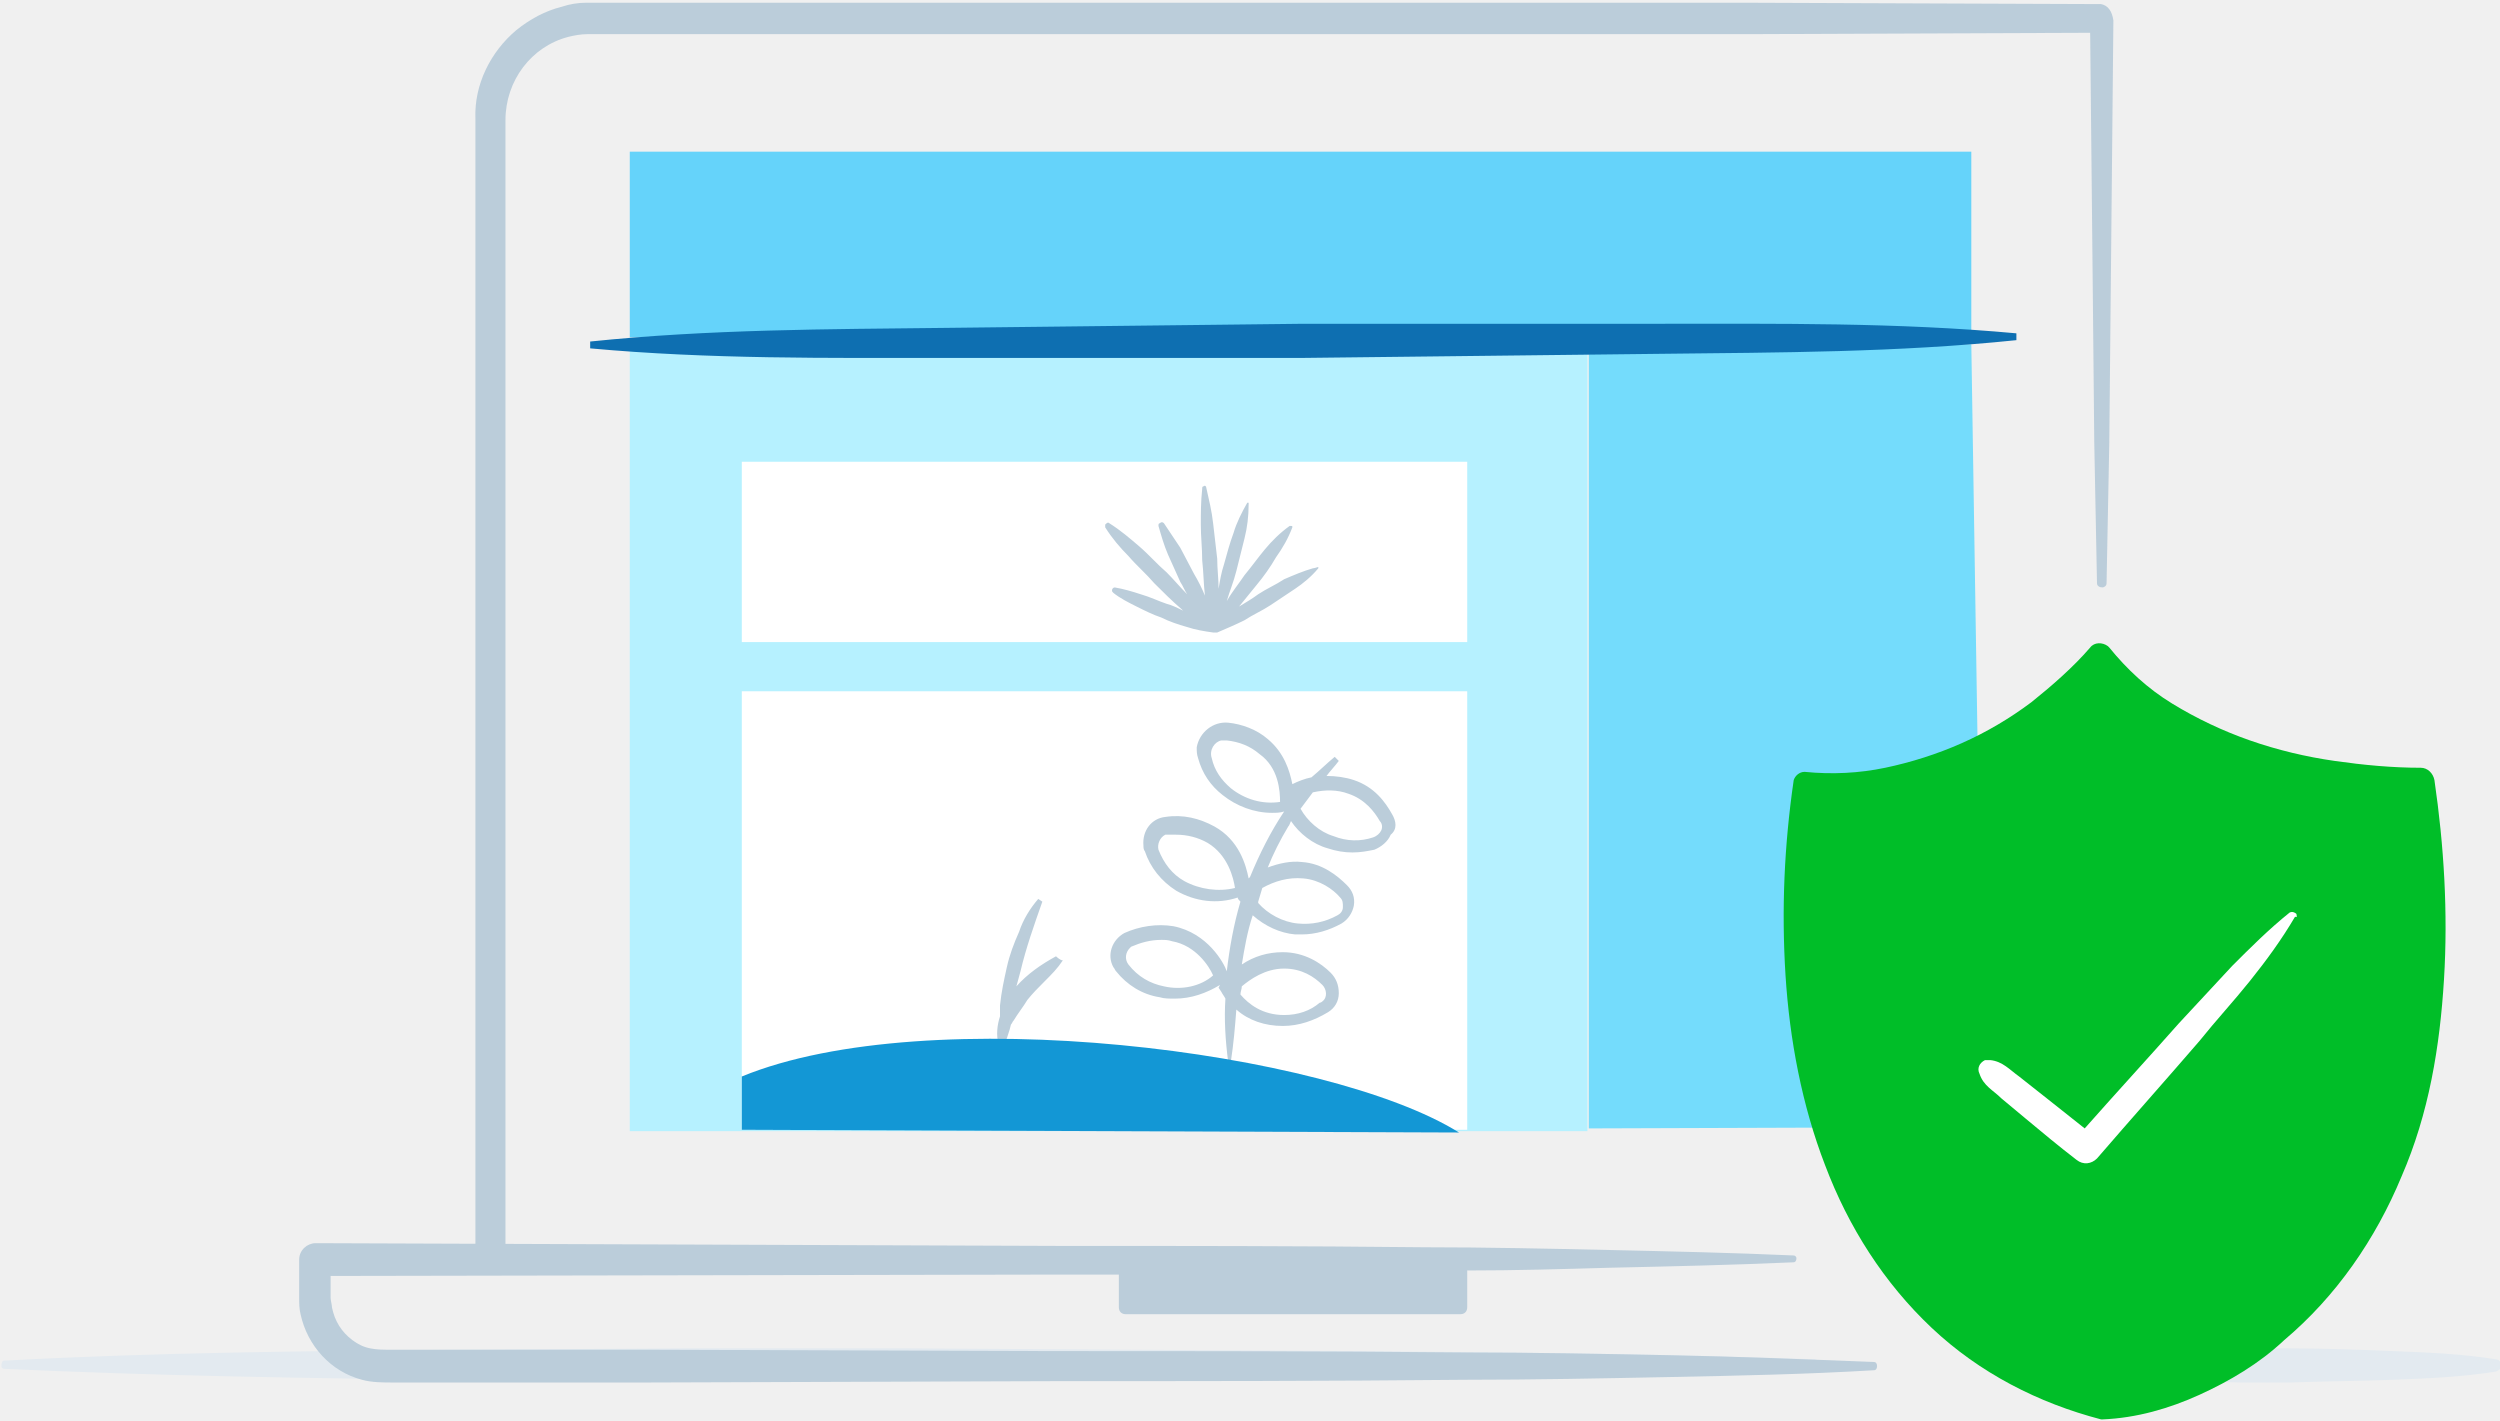
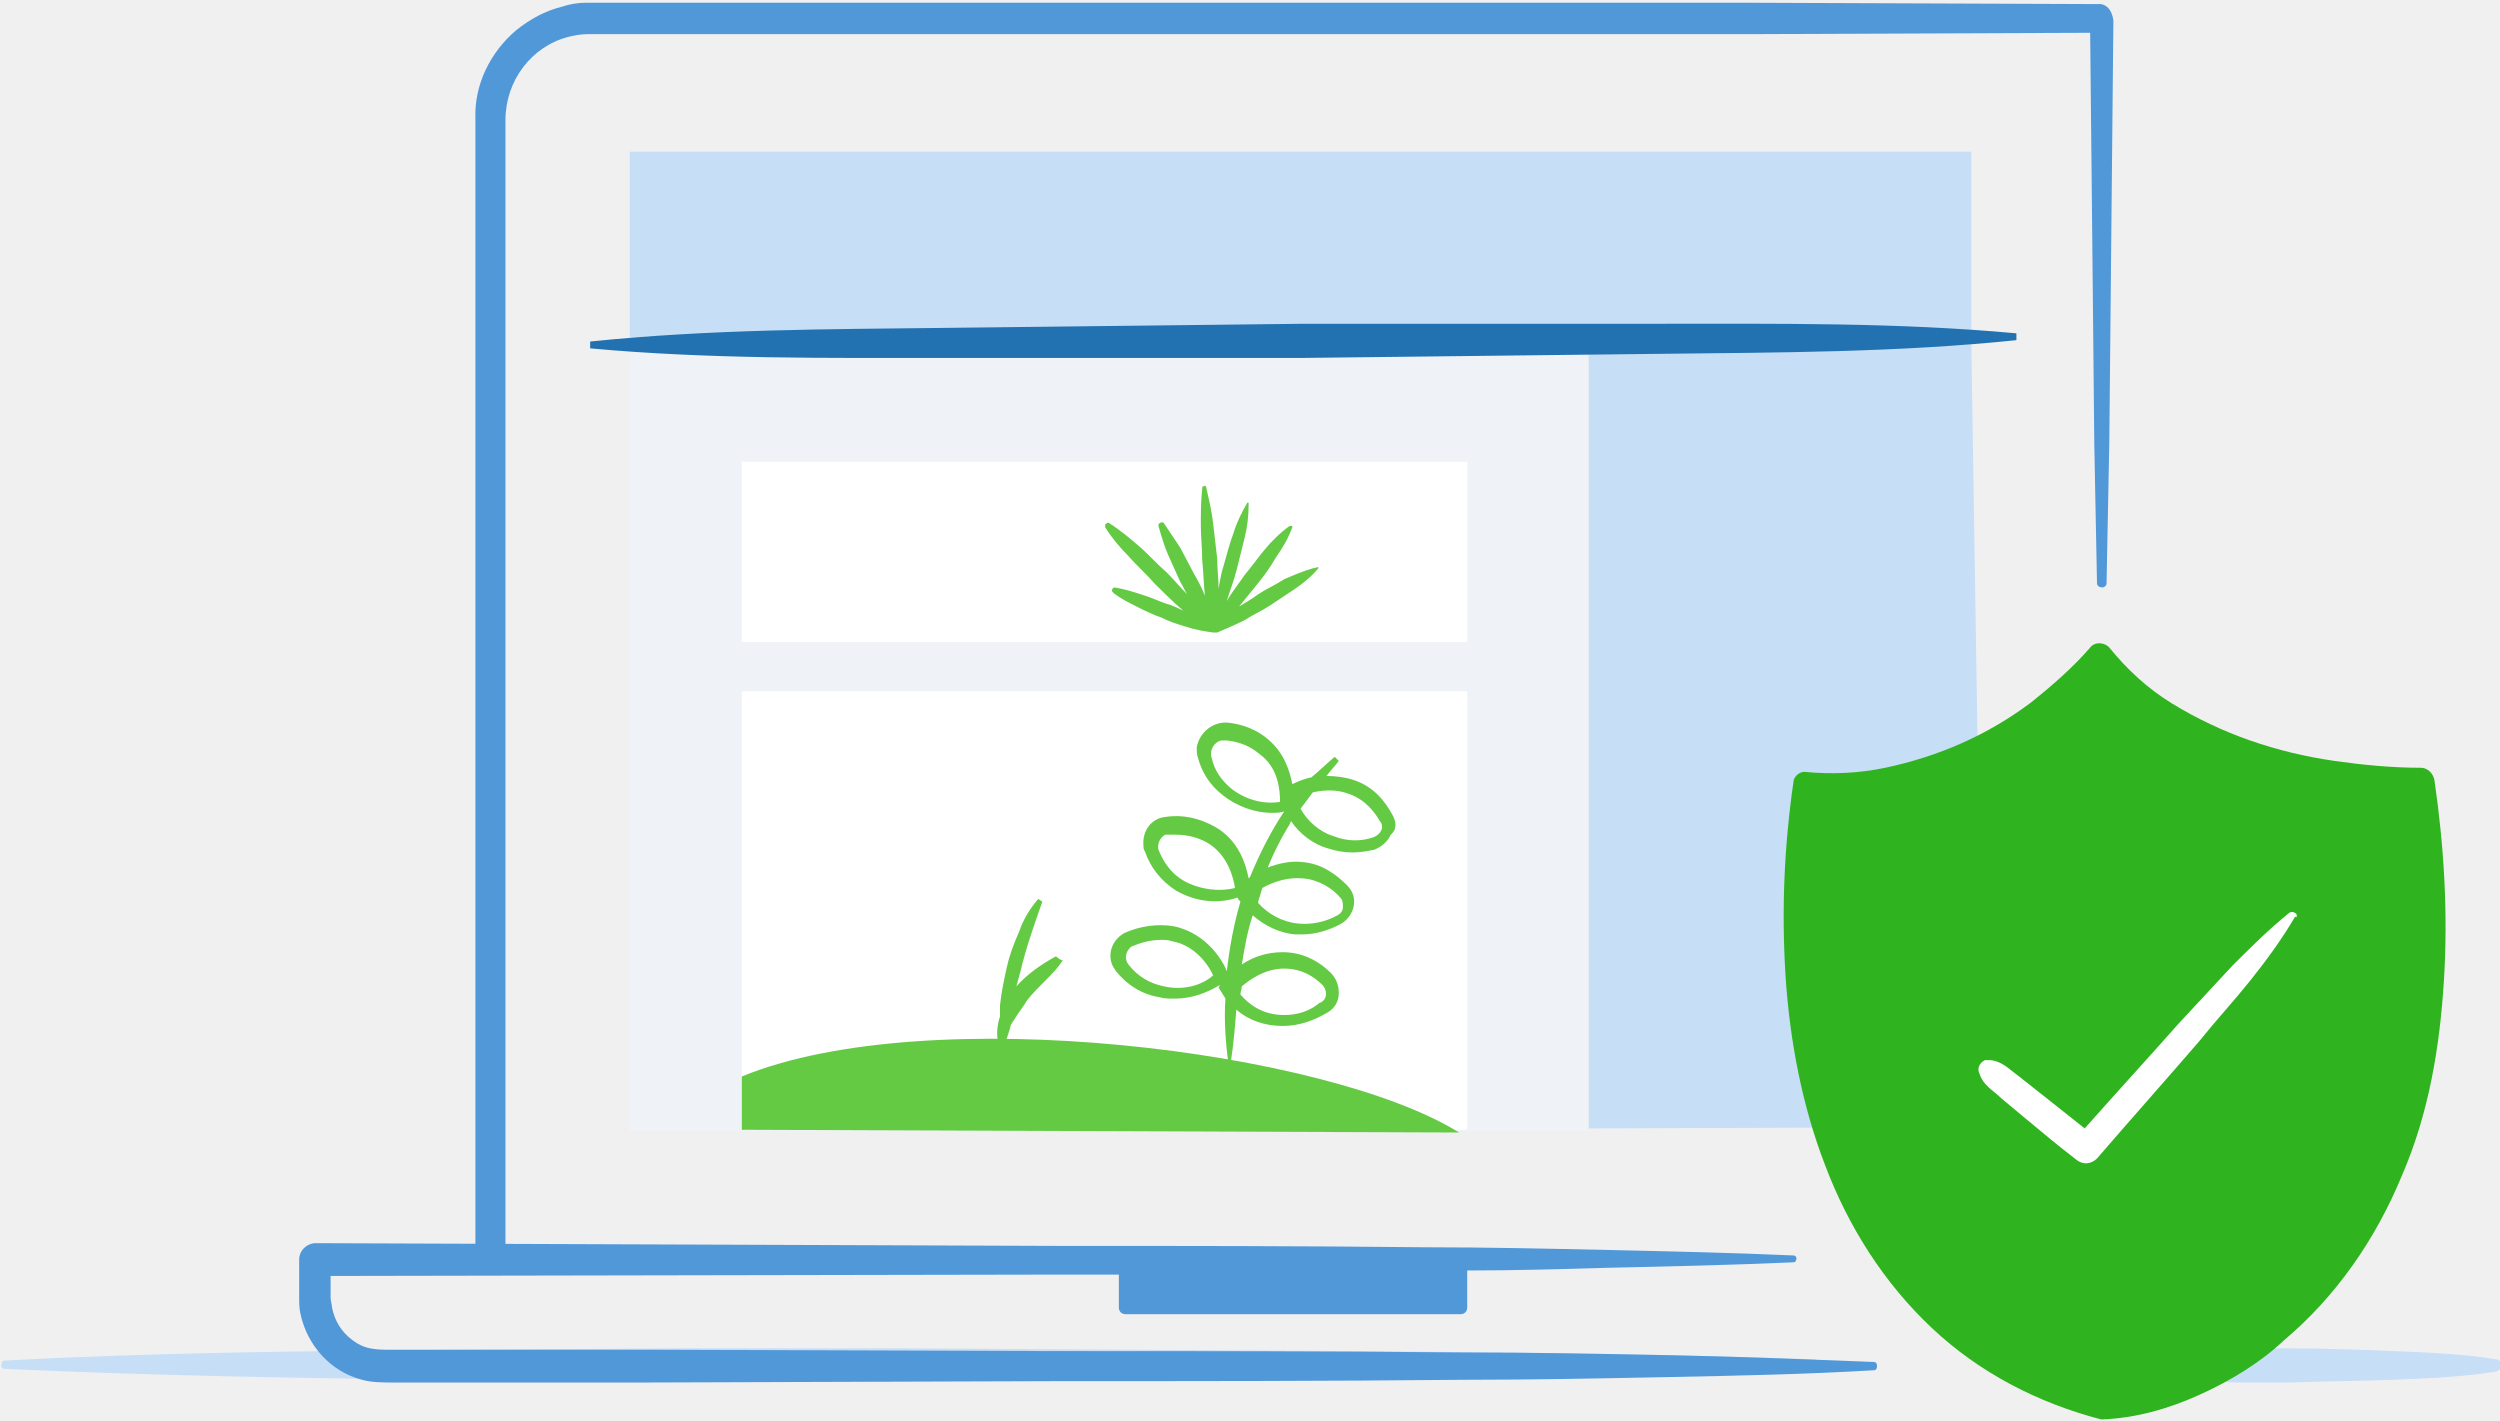
- <svg xmlns="http://www.w3.org/2000/svg" id="Layer_1" viewBox="0 0 183 104">
-   <style>.st0{fill:#e3eaf0}.st1{fill:#b6f1ff}.st2{fill:#65d3fa}.st3{fill:#74dcfc}.st4{fill:#fff}.st5{fill:#bbcdda}.st6{fill:#0e6fb1}.st7{fill:#00be28}.st8{fill:#1397d5}</style>
-   <path class="st0" d="M.3 99.6c11-.6 22.1-.7 33.1-.8l16.6-.1h16.6l33.1.2c11 .1 22.1.2 33.1.6.2 0 .4.2.4.4s-.2.4-.4.4c-11 .4-22.1.5-33.1.6l-33.1.2H50l-16.6-.1c-11-.1-22.1-.3-33.1-.8-.1 0-.2-.1-.2-.2 0-.3.1-.4.2-.4zm152.5 0c2.5-.5 5-.7 7.5-.8l3.7-.1h3.7c2.5 0 5 .1 7.5.2s5 .2 7.5.6c.2 0 .4.2.4.5 0 .2-.2.3-.4.4-2.5.4-5 .5-7.5.6-2.5.1-5 .1-7.5.2H164l-3.7-.1c-2.5-.1-5-.3-7.5-.8-.1 0-.2-.1-.2-.2 0-.4.1-.5.2-.5z" />
-   <path class="st1" d="M46.1 82.8V25h70.1v57.8H49.9" />
-   <path class="st2" d="M46.1 24.7V11.1h98.2v13.5H51.5" />
-   <path class="st3" d="M144.3 25.2l.9 57.3-28.9.1V25.2h28" />
-   <path class="st4" d="M102.5 82.7H54.3V50.6h53.1v32.1m0-35.7H54.3V33.8h53.1V47" />
-   <path class="st5" d="M96.1 41.6c-.7.2-1.4.5-2.1.8-.6.4-1.3.7-1.9 1.1-.4.3-.9.6-1.4.9.4-.5.9-1.1 1.3-1.6.5-.6 1-1.3 1.4-2 .5-.7.9-1.4 1.2-2.2 0-.1 0-.1-.1-.1h-.1c-.7.5-1.3 1.1-1.8 1.7-.5.6-1 1.3-1.5 1.9-.4.6-.9 1.2-1.3 1.9.2-.7.5-1.4.7-2.2l.6-2.4c.2-.8.3-1.6.3-2.5v-.1h-.1c-.4.7-.8 1.5-1 2.2-.3.8-.5 1.6-.7 2.3-.2.6-.3 1.2-.4 1.8 0-.7-.1-1.5-.1-2.2-.1-.9-.2-1.7-.3-2.6-.1-.9-.3-1.7-.5-2.6 0-.1-.1-.2-.2-.1-.1 0-.1.1-.1.2-.1.9-.1 1.8-.1 2.6 0 .9.1 1.7.1 2.6.1.9.1 1.7.2 2.6-.2-.5-.5-1.1-.8-1.6-.3-.6-.7-1.3-1-1.9l-1.2-1.8c-.1-.1-.2-.1-.3 0-.1 0-.1.1-.1.2.2.7.4 1.4.7 2.1.3.7.6 1.3.9 2 .2.3.3.6.5.9-.5-.5-1-1.1-1.5-1.6-.7-.6-1.3-1.3-2-1.9-.7-.6-1.4-1.2-2.2-1.7-.1-.1-.2 0-.3.1v.2c.5.8 1.1 1.5 1.7 2.1.6.7 1.3 1.3 1.9 2 .6.6 1.3 1.3 2 1.9l.1.1c-.4-.2-.8-.4-1.2-.5-.6-.2-1.2-.5-1.9-.7-.6-.2-1.3-.4-1.9-.5-.1 0-.2.1-.2.2s0 .1.1.2c.5.4 1.1.7 1.7 1 .6.3 1.2.6 1.8.8.6.3 1.2.5 1.9.7.6.2 1.2.3 1.9.4H89.1c.7-.3 1.4-.6 2-.9.6-.4 1.3-.7 1.9-1.1l1.8-1.2c.6-.4 1.2-.9 1.7-1.5v-.1c-.3.1-.4.1-.4.1z" />
-   <path class="st6" d="M147.6 24.9c-8.7.9-17.4.9-26.1 1l-26.1.3H69.3c-8.7 0-17.4.1-26.1-.7V25c8.7-.9 17.4-.9 26.1-1l26.1-.3h26.1c8.7 0 17.4-.1 26.1.7v.5z" />
-   <path class="st5" d="M77.3 70c-1.1.6-2.1 1.3-2.9 2.2l.3-1.1c.4-1.7 1-3.4 1.6-5.1l-.3-.2c-.6.7-1.1 1.5-1.4 2.4-.4.9-.7 1.7-.9 2.6-.2.9-.4 1.8-.5 2.8v.8c-.2.6-.3 1.4-.1 2h.2l.1-.1v.1h.2c.1-.5.3-.9.4-1.4.1-.1.1-.2.2-.3.3-.5.7-1 1-1.5.4-.5.8-.9 1.3-1.4.5-.5.9-.9 1.3-1.5-.2 0-.5-.3-.5-.3zm24.6-10.4c-.5-.9-1.3-2-2.8-2.5-.6-.2-1.3-.3-2-.3.3-.4.6-.7.9-1.1l-.3-.3c-.6.5-1.1 1-1.7 1.5-.5.1-1 .3-1.4.5-.2-1-.6-2.3-1.8-3.3-.8-.7-1.9-1.1-2.9-1.2-1.1-.1-2.1.7-2.3 1.8 0 .3 0 .5.1.8.3 1.1.9 2 1.8 2.7 1 .8 2.3 1.3 3.6 1.3.3 0 .6 0 .9-.1-1 1.5-1.8 3.1-2.5 4.8l-.1.1c-.2-1-.7-2.8-2.5-3.8-1.1-.6-2.3-.9-3.6-.7-1 .1-1.7 1-1.6 2.1 0 .1 0 .3.1.4.4 1.2 1.2 2.2 2.3 2.9 1.4.8 3 1 4.5.5 0 .1.1.2.2.3-.5 1.7-.8 3.4-1 5.1-.2-.6-1.4-2.8-3.9-3.3-1.2-.2-2.5 0-3.6.5-.9.5-1.3 1.6-.8 2.5.1.1.1.2.2.3.8 1 1.9 1.7 3.2 1.9.3.1.7.1 1.1.1 1.2 0 2.3-.4 3.3-1l-.1.2.2.3c.1.2.2.3.3.5-.1 1.5 0 3.1.2 4.6h.2c.2-1.3.3-2.5.4-3.8.9.8 2.1 1.2 3.4 1.2 1.2 0 2.3-.4 3.3-1 .5-.3.8-.8.8-1.4 0-.6-.2-1.1-.6-1.5-.7-.7-1.9-1.5-3.5-1.5-1.1 0-2.1.3-3 .9.2-1.2.4-2.4.8-3.6.9.8 2 1.3 3.1 1.4h.5c1 0 2-.3 2.9-.8.5-.3.8-.8.9-1.3.1-.6-.1-1.1-.5-1.5-.7-.7-1.8-1.6-3.3-1.7-.8-.1-1.7.1-2.5.4.4-1 .9-2 1.5-3 .1-.1.1-.2.2-.4.6.9 1.6 1.7 2.7 2 .6.2 1.2.3 1.8.3.6 0 1.1-.1 1.6-.2.5-.2 1-.6 1.2-1.1.5-.4.4-1 .1-1.5zm-15.2 4.9c-.9-.5-1.5-1.3-1.9-2.3-.1-.4.1-.9.5-1.1h.8c.8 0 1.6.2 2.3.6 1.5.9 1.9 2.6 2 3.3-1.2.3-2.6.1-3.7-.5zm-1.5 7.7c-1-.2-1.9-.7-2.6-1.6-.3-.4-.2-.9.1-1.2l.1-.1c.7-.3 1.4-.5 2.2-.5.3 0 .5 0 .8.1 1.7.3 2.7 1.8 3 2.5-.9.8-2.3 1.1-3.6.8zm8.8-1.3c1.3 0 2.2.6 2.8 1.2.3.3.4.9 0 1.2 0 0-.1.1-.2.1-.7.6-1.6.9-2.6.9-1.6 0-2.6-.8-3.2-1.5 0-.2.1-.4.1-.6.6-.5 1.7-1.3 3.1-1.3zm1.4-6.6c1.2.1 2.2.8 2.7 1.4.2.2.2.4.2.7 0 .3-.2.5-.4.6-.9.5-1.9.7-2.9.6-1.1-.1-2.2-.7-2.9-1.5V66c.1-.3.2-.7.3-1 .9-.5 1.9-.8 3-.7zm-1.7-5.6c-1.3.2-2.6-.2-3.6-1-.7-.6-1.2-1.3-1.4-2.2-.2-.6.2-1.2.7-1.3h.4c.9.1 1.7.4 2.4 1 1.4 1 1.5 2.7 1.5 3.5zm7.4 2.1c-.1.2-.3.4-.6.5-.9.3-1.9.3-2.9-.1-1-.3-1.9-1.1-2.4-2l.9-1.2c.9-.2 1.8-.2 2.6.1 1.2.4 1.9 1.3 2.3 2 .2.2.2.5.1.7z" />
-   <path class="st7" d="M178.2 57.1c-.1-.5-.5-.9-1-.9-2.1 0-4.2-.2-6.3-.5-2.1-.3-4.2-.8-6.2-1.5s-3.9-1.6-5.7-2.7c-1.8-1.1-3.3-2.5-4.6-4.1l-.1-.1c-.4-.3-1-.3-1.3.1-1.2 1.4-2.8 2.8-4.3 4-1.6 1.2-3.3 2.2-5.1 3-1.8.8-3.7 1.4-5.6 1.8-1.9.4-3.9.5-5.9.3-.4 0-.7.3-.8.6-.7 4.8-.9 9.5-.6 14.3.3 4.7 1.2 9.5 2.9 13.9 1.7 4.5 4.3 8.6 7.8 11.9 3.5 3.3 7.8 5.5 12.4 6.7h.1c2.5-.1 4.9-.8 7.1-1.8 2.2-1 4.4-2.3 6.2-4 3.8-3.2 6.7-7.4 8.6-12 2-4.6 2.8-9.5 3.1-14.4.3-4.9 0-9.8-.7-14.6z" />
-   <path class="st7" d="M145.3 78.3l7.4 5.9L167.8 67" />
-   <path class="st4" d="M168.1 66.9c-.1-.1-.3-.2-.5-.1-1.5 1.2-2.9 2.6-4.2 3.9l-3.9 4.2c-2.3 2.6-4.6 5.1-6.9 7.7-1-.8-1.9-1.5-2.9-2.3l-1.9-1.5c-.7-.5-1.2-1.1-2.1-1.2h-.4c-.4.2-.6.6-.4 1 .3.9 1 1.2 1.6 1.8l1.8 1.5c1.2 1 2.4 2 3.7 3 .5.4 1.1.3 1.5-.1 2.5-2.9 5-5.7 7.5-8.6 1.2-1.5 2.5-2.9 3.7-4.4s2.3-3 3.3-4.7c.2.1.1-.1.1-.2z" />
-   <path class="st5" d="M137.2 99.7c-5-.2-10-.4-15-.5-5-.1-10-.2-15-.2-10-.1-19.9-.1-29.9-.1l-29.9-.1H28.7c-.7 0-1.1 0-1.6-.1s-.9-.3-1.3-.6c-.8-.6-1.3-1.4-1.5-2.4 0-.2-.1-.5-.1-.7v-1.6l52.9-.1h4.8v2.4c0 .3.2.5.5.5h24.5c.3 0 .5-.2.5-.5V93c3.5 0 6.9-.1 10.4-.2 4.5-.1 9-.2 13.5-.4.1 0 .2-.1.2-.3 0-.1-.1-.2-.2-.2-4.5-.2-9-.3-13.5-.4-4.5-.1-9-.2-13.5-.2-9-.1-18-.1-27-.1L23.1 91c-.6 0-1.2.5-1.2 1.2V95c0 .4 0 .8.1 1.2.5 2.3 2.2 4.2 4.5 4.8.7.2 1.6.2 2.2.2h18.7l29.9-.1c10 0 19.9 0 29.9-.1 5 0 10-.1 15-.2s10-.2 15-.5c.1 0 .2-.1.2-.3 0-.2-.1-.3-.2-.3zM153.8.3L128 .2H42.9c-.6 0-1.2.1-1.8.3-1.2.3-2.3.9-3.3 1.7-1.9 1.6-3.1 4-3 6.5v82.5H37V8.8c0-2.9 1.9-5.4 4.6-6.1.4-.1.9-.2 1.4-.2h85.1l24.9-.1.2 19.7.1 10.3.2 10.3c0 .2.2.3.4.3.1 0 .3-.1.3-.3l.2-10.3.1-10.3.2-20.6c-.1-.7-.4-1.1-.9-1.2z" />
-   <path class="st8" d="M54.3 78.8c13.6-5.6 42.9-1.9 52.5 4.1l-52.5-.2v-3.9z" />
+ <svg xmlns="http://www.w3.org/2000/svg" viewBox="0 0 183 104">
+   <style>.c1{fill:#2271B1;}.c2{fill:#5198D9;}.c3{fill:#C6DEF6;}.c4{fill:#EFF3F7;}.c5{fill:#2FB41F;}.c6{fill:#64CA43;}.c9{fill:#FFF;}</style>
+   <path class="c3" d="M.3 99.6c11-.6 22.1-.7 33.1-.8l16.6-.1h16.6l33.1.2c11 .1 22.1.2 33.1.6.2 0 .4.2.4.4s-.2.4-.4.4c-11 .4-22.1.5-33.1.6l-33.1.2H50l-16.6-.1c-11-.1-22.1-.3-33.1-.8-.1 0-.2-.1-.2-.2 0-.3.1-.4.2-.4zm152.5 0c2.5-.5 5-.7 7.5-.8l3.7-.1h3.7c2.5 0 5 .1 7.5.2s5 .2 7.5.6c.2 0 .4.2.4.5 0 .2-.2.3-.4.4-2.5.4-5 .5-7.5.6-2.5.1-5 .1-7.5.2H164l-3.7-.1c-2.5-.1-5-.3-7.5-.8-.1 0-.2-.1-.2-.2 0-.4.1-.5.2-.5z" />
+   <path class="c4" d="M46.1 82.8V25h70.1v57.8H49.9" />
+   <path class="c3" d="M46.1 24.7V11.1h98.2v13.5H51.5" />
+   <path class="c3" d="M144.3 25.2l.9 57.3-28.9.1V25.2h28" />
+   <path class="c9" d="M102.5 82.7H54.3V50.6h53.1v32.1m0-35.7H54.3V33.8h53.1V47" />
+   <path class="c6" d="M96.1 41.6c-.7.2-1.4.5-2.1.8-.6.4-1.3.7-1.9 1.1-.4.3-.9.6-1.4.9.4-.5.9-1.1 1.3-1.6.5-.6 1-1.3 1.4-2 .5-.7.9-1.4 1.2-2.2 0-.1 0-.1-.1-.1h-.1c-.7.5-1.3 1.1-1.8 1.7-.5.6-1 1.3-1.5 1.9-.4.6-.9 1.2-1.3 1.9.2-.7.5-1.4.7-2.2l.6-2.4c.2-.8.3-1.6.3-2.5v-.1h-.1c-.4.7-.8 1.5-1 2.2-.3.8-.5 1.6-.7 2.3-.2.6-.3 1.2-.4 1.8 0-.7-.1-1.5-.1-2.2-.1-.9-.2-1.7-.3-2.6-.1-.9-.3-1.7-.5-2.6 0-.1-.1-.2-.2-.1-.1 0-.1.1-.1.2-.1.9-.1 1.8-.1 2.6 0 .9.1 1.7.1 2.6.1.9.1 1.7.2 2.6-.2-.5-.5-1.1-.8-1.6-.3-.6-.7-1.3-1-1.9l-1.2-1.8c-.1-.1-.2-.1-.3 0-.1 0-.1.1-.1.2.2.7.4 1.4.7 2.1.3.7.6 1.3.9 2 .2.3.3.6.5.9-.5-.5-1-1.1-1.5-1.6-.7-.6-1.3-1.3-2-1.9-.7-.6-1.4-1.2-2.2-1.7-.1-.1-.2 0-.3.1v.2c.5.8 1.1 1.5 1.7 2.1.6.7 1.3 1.3 1.9 2 .6.6 1.3 1.3 2 1.9l.1.1c-.4-.2-.8-.4-1.2-.5-.6-.2-1.2-.5-1.9-.7-.6-.2-1.3-.4-1.9-.5-.1 0-.2.1-.2.2s0 .1.1.2c.5.4 1.1.7 1.7 1 .6.3 1.2.6 1.8.8.6.3 1.2.5 1.9.7.6.2 1.2.3 1.9.4H89.1c.7-.3 1.4-.6 2-.9.6-.4 1.3-.7 1.9-1.1l1.8-1.2c.6-.4 1.2-.9 1.7-1.5v-.1c-.3.1-.4.1-.4.1z" />
+   <path class="c1" d="M147.6 24.9c-8.7.9-17.4.9-26.1 1l-26.1.3H69.3c-8.7 0-17.4.1-26.1-.7V25c8.7-.9 17.4-.9 26.1-1l26.1-.3h26.1c8.7 0 17.4-.1 26.1.7v.5z" />
+   <path class="c6" d="M77.3 70c-1.1.6-2.1 1.3-2.9 2.2l.3-1.1c.4-1.7 1-3.4 1.6-5.1l-.3-.2c-.6.7-1.1 1.5-1.4 2.4-.4.9-.7 1.7-.9 2.6-.2.9-.4 1.8-.5 2.8v.8c-.2.6-.3 1.4-.1 2h.2l.1-.1v.1h.2c.1-.5.3-.9.4-1.4.1-.1.1-.2.2-.3.3-.5.7-1 1-1.5.4-.5.8-.9 1.3-1.4.5-.5.9-.9 1.3-1.5-.2 0-.5-.3-.5-.3zm24.6-10.4c-.5-.9-1.3-2-2.8-2.5-.6-.2-1.3-.3-2-.3.3-.4.6-.7.9-1.1l-.3-.3c-.6.5-1.1 1-1.7 1.5-.5.1-1 .3-1.4.5-.2-1-.6-2.3-1.8-3.3-.8-.7-1.9-1.1-2.9-1.2-1.1-.1-2.1.7-2.3 1.8 0 .3 0 .5.1.8.3 1.1.9 2 1.8 2.7 1 .8 2.3 1.3 3.6 1.3.3 0 .6 0 .9-.1-1 1.5-1.8 3.1-2.5 4.8l-.1.1c-.2-1-.7-2.8-2.5-3.8-1.1-.6-2.3-.9-3.6-.7-1 .1-1.7 1-1.6 2.1 0 .1 0 .3.1.4.4 1.2 1.2 2.2 2.3 2.9 1.4.8 3 1 4.5.5 0 .1.1.2.2.3-.5 1.7-.8 3.4-1 5.1-.2-.6-1.4-2.8-3.9-3.3-1.2-.2-2.5 0-3.6.5-.9.5-1.3 1.6-.8 2.5.1.1.1.2.2.3.8 1 1.9 1.7 3.2 1.9.3.1.7.1 1.1.1 1.2 0 2.3-.4 3.3-1l-.1.2.2.3c.1.2.2.3.3.5-.1 1.5 0 3.1.2 4.6h.2c.2-1.3.3-2.5.4-3.8.9.8 2.1 1.2 3.4 1.2 1.2 0 2.3-.4 3.3-1 .5-.3.8-.8.8-1.4 0-.6-.2-1.1-.6-1.5-.7-.7-1.9-1.5-3.5-1.5-1.1 0-2.1.3-3 .9.2-1.2.4-2.4.8-3.6.9.8 2 1.3 3.1 1.4h.5c1 0 2-.3 2.9-.8.5-.3.8-.8.9-1.3.1-.6-.1-1.1-.5-1.5-.7-.7-1.8-1.6-3.3-1.7-.8-.1-1.7.1-2.5.4.4-1 .9-2 1.5-3 .1-.1.1-.2.2-.4.6.9 1.6 1.7 2.7 2 .6.2 1.2.3 1.8.3.6 0 1.1-.1 1.6-.2.5-.2 1-.6 1.2-1.1.5-.4.4-1 .1-1.5zm-15.2 4.9c-.9-.5-1.5-1.3-1.9-2.3-.1-.4.1-.9.5-1.1h.8c.8 0 1.6.2 2.3.6 1.5.9 1.9 2.6 2 3.3-1.2.3-2.6.1-3.7-.5zm-1.5 7.7c-1-.2-1.9-.7-2.6-1.6-.3-.4-.2-.9.1-1.2l.1-.1c.7-.3 1.4-.5 2.2-.5.3 0 .5 0 .8.1 1.7.3 2.7 1.8 3 2.5-.9.8-2.3 1.1-3.6.8zm8.8-1.3c1.3 0 2.2.6 2.8 1.2.3.3.4.9 0 1.2 0 0-.1.1-.2.1-.7.6-1.6.9-2.6.9-1.6 0-2.6-.8-3.2-1.5 0-.2.1-.4.1-.6.6-.5 1.7-1.3 3.1-1.3zm1.4-6.6c1.2.1 2.2.8 2.7 1.4.2.2.2.4.2.7 0 .3-.2.5-.4.6-.9.5-1.9.7-2.9.6-1.1-.1-2.2-.7-2.9-1.5V66c.1-.3.2-.7.3-1 .9-.5 1.9-.8 3-.7zm-1.7-5.6c-1.3.2-2.6-.2-3.6-1-.7-.6-1.2-1.3-1.4-2.2-.2-.6.2-1.2.7-1.3h.4c.9.1 1.7.4 2.4 1 1.4 1 1.5 2.7 1.5 3.5zm7.4 2.1c-.1.2-.3.4-.6.5-.9.3-1.9.3-2.9-.1-1-.3-1.9-1.1-2.4-2l.9-1.2c.9-.2 1.8-.2 2.6.1 1.2.4 1.9 1.3 2.3 2 .2.2.2.5.1.7z" />
+   <path class="c5" d="M178.2 57.1c-.1-.5-.5-.9-1-.9-2.1 0-4.2-.2-6.3-.5-2.1-.3-4.2-.8-6.2-1.5s-3.9-1.6-5.7-2.7c-1.8-1.1-3.3-2.5-4.6-4.1l-.1-.1c-.4-.3-1-.3-1.3.1-1.2 1.4-2.8 2.8-4.3 4-1.6 1.2-3.3 2.2-5.1 3-1.8.8-3.7 1.4-5.6 1.8-1.9.4-3.9.5-5.9.3-.4 0-.7.3-.8.6-.7 4.8-.9 9.5-.6 14.3.3 4.7 1.2 9.5 2.9 13.9 1.7 4.5 4.3 8.6 7.8 11.9 3.5 3.3 7.8 5.5 12.4 6.7h.1c2.5-.1 4.9-.8 7.1-1.8 2.2-1 4.4-2.3 6.2-4 3.8-3.2 6.7-7.4 8.6-12 2-4.6 2.8-9.5 3.1-14.4.3-4.9 0-9.8-.7-14.6z" />
+   <path class="c9" d="M168.1 66.9c-.1-.1-.3-.2-.5-.1-1.5 1.2-2.9 2.6-4.2 3.9l-3.9 4.2c-2.3 2.6-4.6 5.1-6.9 7.7-1-.8-1.9-1.5-2.9-2.3l-1.9-1.5c-.7-.5-1.2-1.1-2.1-1.2h-.4c-.4.2-.6.6-.4 1 .3.9 1 1.2 1.6 1.8l1.8 1.5c1.2 1 2.4 2 3.7 3 .5.4 1.1.3 1.5-.1 2.5-2.9 5-5.7 7.5-8.6 1.2-1.5 2.5-2.9 3.7-4.4s2.3-3 3.3-4.7c.2.1.1-.1.1-.2z" />
+   <path class="c2" d="M137.2 99.7c-5-.2-10-.4-15-.5-5-.1-10-.2-15-.2-10-.1-19.9-.1-29.9-.1l-29.9-.1H28.7c-.7 0-1.1 0-1.6-.1s-.9-.3-1.3-.6c-.8-.6-1.3-1.4-1.5-2.4 0-.2-.1-.5-.1-.7v-1.6l52.9-.1h4.8v2.4c0 .3.2.5.5.5h24.5c.3 0 .5-.2.5-.5V93c3.5 0 6.9-.1 10.4-.2 4.5-.1 9-.2 13.5-.4.1 0 .2-.1.2-.3 0-.1-.1-.2-.2-.2-4.5-.2-9-.3-13.5-.4-4.5-.1-9-.2-13.5-.2-9-.1-18-.1-27-.1L23.1 91c-.6 0-1.2.5-1.2 1.2V95c0 .4 0 .8.1 1.2.5 2.3 2.2 4.2 4.5 4.8.7.2 1.6.2 2.2.2h18.7l29.9-.1c10 0 19.9 0 29.9-.1 5 0 10-.1 15-.2s10-.2 15-.5c.1 0 .2-.1.2-.3 0-.2-.1-.3-.2-.3zM153.8.3L128 .2H42.9c-.6 0-1.2.1-1.8.3-1.2.3-2.3.9-3.3 1.7-1.9 1.6-3.1 4-3 6.5v82.5H37V8.8c0-2.9 1.9-5.4 4.6-6.1.4-.1.9-.2 1.4-.2h85.1l24.9-.1.2 19.7.1 10.3.2 10.3c0 .2.2.3.4.3.1 0 .3-.1.3-.3l.2-10.3.1-10.3.2-20.6c-.1-.7-.4-1.1-.9-1.2z" />
+   <path class="c6" d="M54.3 78.8c13.6-5.6 42.9-1.9 52.5 4.1l-52.5-.2v-3.9z" />
</svg>
